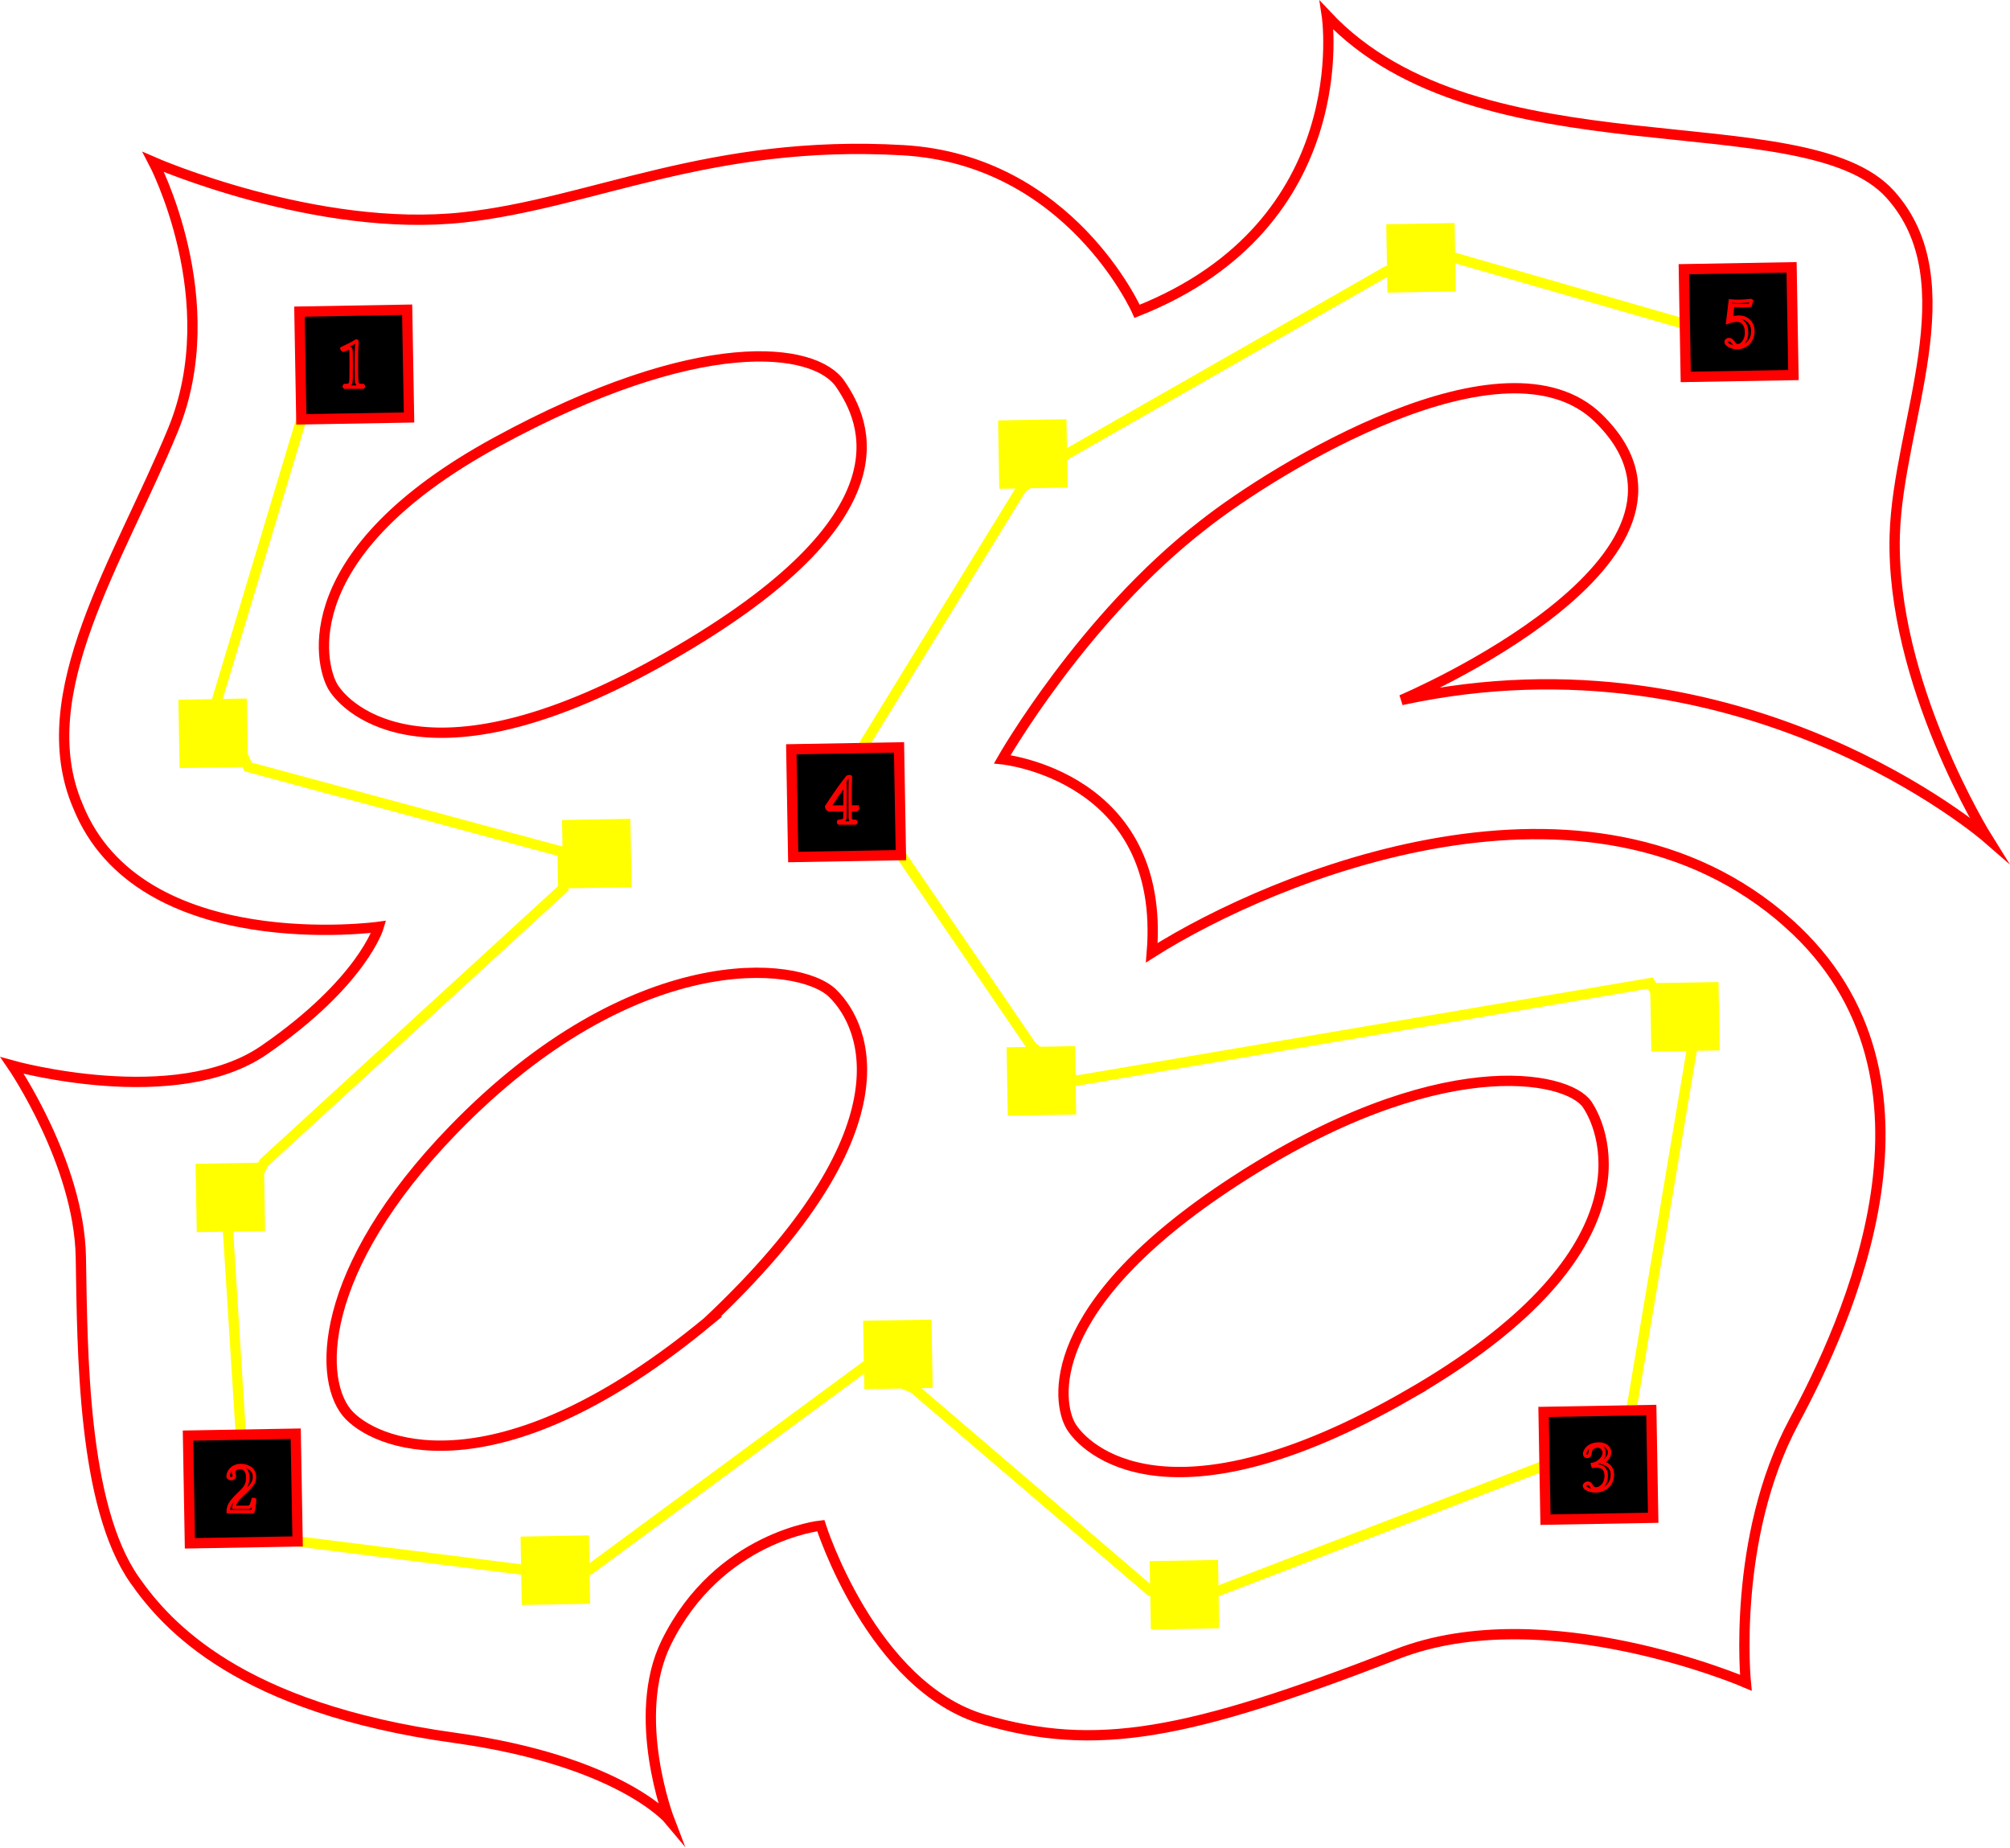
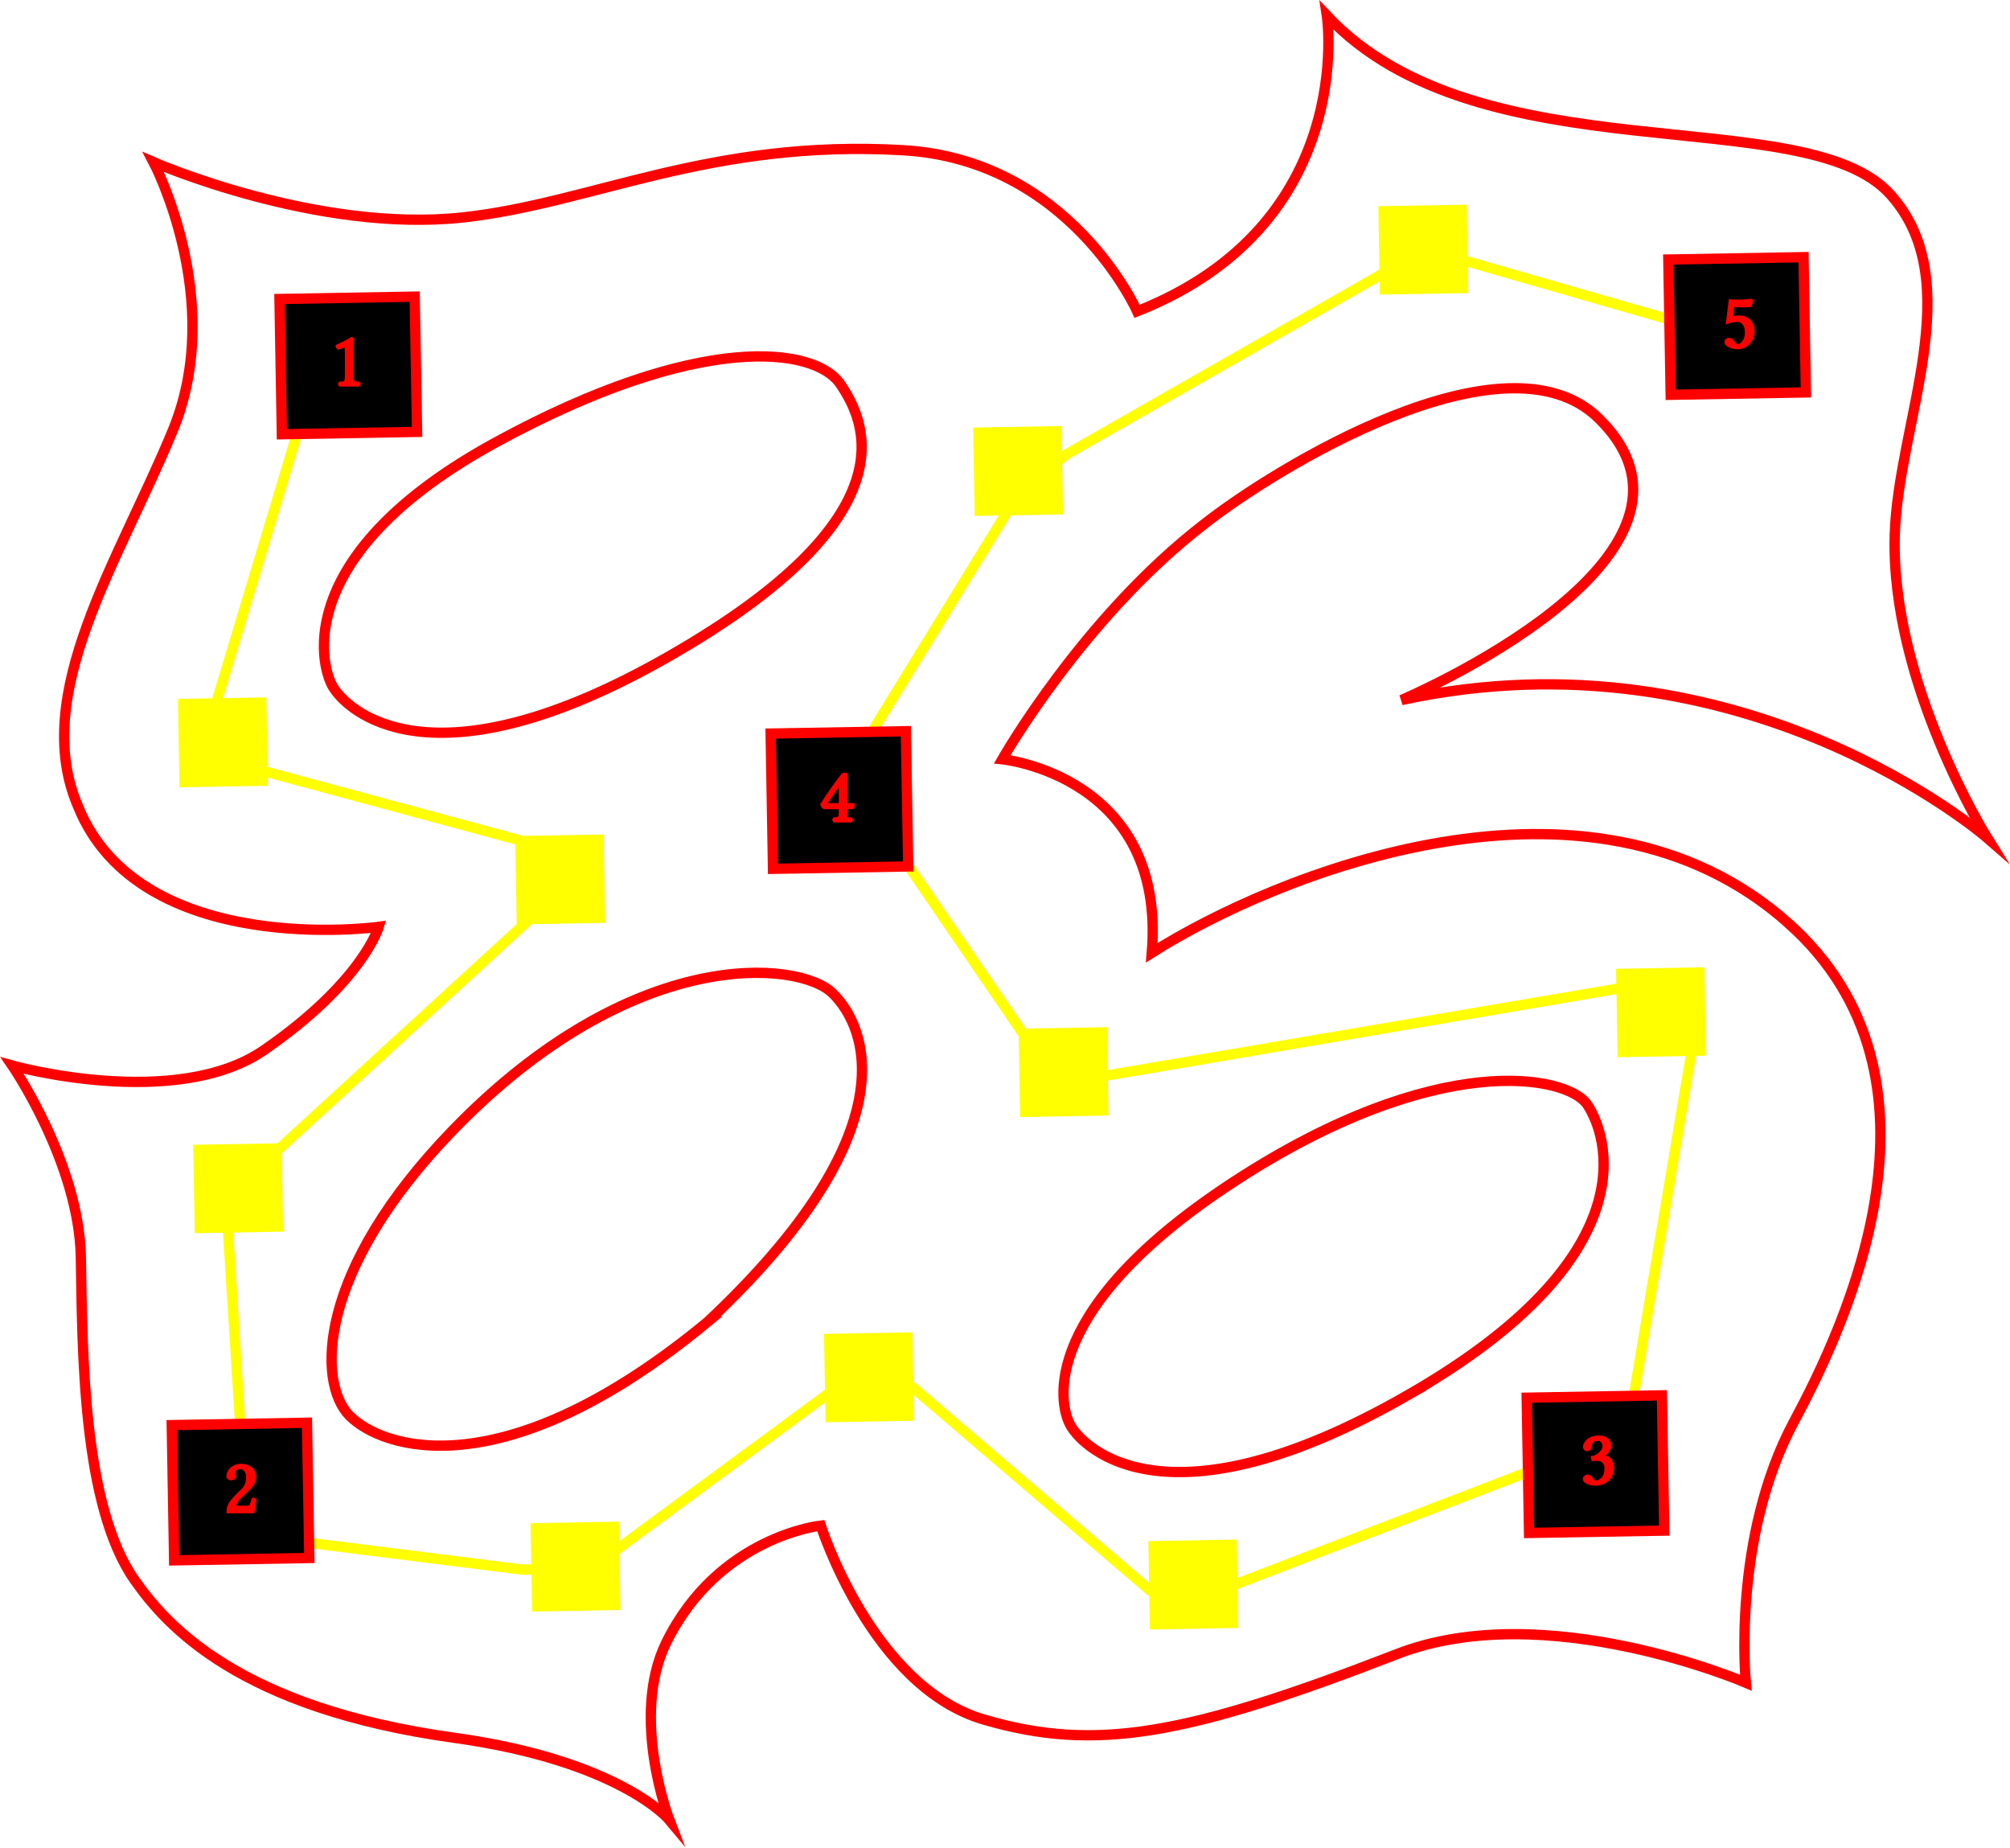
<svg xmlns="http://www.w3.org/2000/svg" viewBox="0 0 585.851 538.287" version="1.1" id="svg55" width="585.851" height="538.287">
  <defs id="defs4">
    <style id="style2">.d,.e,.f{stroke:red;}.d,.e,.f,.g{stroke-miterlimit:10;}.d,.e,.g{fill:none;}.d,.f,.g{stroke-width:3px;}.h{fill:#ff0;}.g{stroke:#ff0;}</style>
  </defs>
  <g id="a" transform="translate(0.0115319,-0.00253224)">
    <polyline class="g" points="87.82 122.2 63.34 203.7 72.28 223.48 163.97 248.25 164.15 258.87 76.93 338.79 66.46 358.91 70.18 417.99" id="polyline6" />
    <polyline class="g" points="86.77 449.18 151.91 457.36 171.85 457.36 251.82 398.43 266.28 404.53 335.26 463.55 355.2 463.55 450.2 427.05 475.46 410.96 493.05 306.2 480.97 286.48 313.51 314.95 300.78 305.03 262.6 249.18 251.24 217.97 297.72 142.3 311.01 132.28 404.28 78.99 424.15 75.18 491.06 94.43" id="polyline8" />
  </g>
  <path class="d" d="m 521.262,269.027 c -58.11,-51.71 -149.9,-14 -185.55,8.6 4.25,-51.57 -43.58,-56.38 -43.58,-56.38 0,0 23.46,-41.23 58.73,-68.42 20.53,-16.2 87.75,-57.6 115.02,-30.99 41.36,40.35 -57.4,82.16 -57.4,82.16 99.81,-21.61 170.76,40.21 170.76,40.21 0,0 -28.25,-45.22 -26.98,-88.35 0.96,-32.71 21.74,-73.6 -1.31,-99.22 -24.96,-27.72 -119.68,-4.67 -164.22,-52.1 0,0 9.18,60.7 -55.3,86.18 0,0 -19.51,-44.11 -68.16,-46.94 -56.49,-3.29 -90.53,15.44 -128.22,19.57 -42.75,4.69 -90.32,-16.11 -90.32,-16.11 0,0 21.23,40.32 5.66,78.12 -15.57,37.81 -41.72,76.79 -27.69,109.53 18.03,44.83 87.69,35.2 87.69,35.2 0,0 -4.63,16.05 -33.39,35.89 -25.85,17.83 -73.43,4.53 -73.43,4.53 0,0 19.51,28.45 19.99,55.83 0.48,27.38 0.43,72.32 15.66,94.07 9.34,13.34 30.6,37.33 93.12,45.98 48.43,6.7 62.75,23.94 62.75,23.94 0,0 -11.54,-30.07 -0.88,-51.72 15.24,-30.94 45.02,-34.04 45.02,-34.04 0,0 14.86,46.93 47.48,56.5 32.63,9.57 59.23,4.69 120.55,-19.09 43.24,-16.77 101.59,8.36 101.59,8.36 0,0 -4.2,-42.11 14.07,-76.15 15.19,-28.29 48.93,-100.12 -1.67,-145.15 z m -314.91,116.09 c -59.62,49.27 -95.06,37 -104.5,27.4 -9.44,-9.59 -9.61,-42.25 30.38,-83.41 52.3,-53.84 100.6,-49.29 110.45,-39.67 10,9.77 22.78,40.09 -36.34,95.68 z m -11.3,-193.9 c -69.52,39.8 -94.13,15.56 -98.05,8.87 -3.91,-6.69 -11.36,-39.09 47.69,-71.27 59.05,-32.18 92.83,-27.82 100.25,-16.88 7.27,10.71 21.34,38.5 -49.89,79.28 z m 215.1,215.44 c -69.52,39.8 -94.13,15.56 -98.05,8.87 -3.91,-6.69 -8.66,-34.57 47.69,-71.27 59.22,-38.57 97.12,-30.89 102.84,-22.38 5.73,8.51 18.75,44 -52.49,84.78 z" id="path11" />
-   <rect class="f" x="85.68" y="92.315" width="31.4" height="31.4" transform="rotate(-1)" id="rect13" />
-   <rect class="f" x="489.347" y="86.999" width="31.4" height="31.4" transform="rotate(-1)" id="rect15" />
-   <rect class="f" x="226.796" y="222.336" width="31.4" height="31.4" transform="rotate(-1)" id="rect17" />
-   <rect class="f" x="442.659" y="419.227" width="31.4" height="31.4" transform="rotate(-1)" id="rect19" />
-   <rect class="f" x="47.49" y="419.225" width="31.4" height="31.4" transform="rotate(-1)" id="rect21" />
-   <rect class="h" x="48.433" y="204.772" width="19.93" height="19.93" transform="rotate(-1)" id="rect23" />
-   <path class="e" d="m 103.932,110.377 c 0.01,0.32 0.03,0.58 0.05,0.78 0.02,0.2 0.07,0.38 0.13,0.54 0.07,0.15 0.14,0.27 0.21,0.35 0.07,0.08 0.19,0.14 0.35,0.19 0.16,0.05 0.33,0.08 0.48,0.1 0.16,0.01 0.38,0.02 0.68,0.02 0.06,0.06 0.1,0.14 0.1,0.23 0,0.09 -0.03,0.17 -0.1,0.23 h -5.39 c -0.06,-0.06 -0.1,-0.14 -0.1,-0.23 0,-0.09 0.03,-0.17 0.1,-0.23 0.29,0 0.52,0 0.68,-0.02 0.16,-0.01 0.32,-0.05 0.48,-0.1 0.16,-0.05 0.28,-0.11 0.35,-0.19 0.07,-0.08 0.14,-0.2 0.21,-0.35 0.07,-0.15 0.11,-0.33 0.13,-0.54 0.02,-0.2 0.04,-0.46 0.05,-0.78 0.02,-0.65 0.03,-1.9 0.03,-3.75 0,-1.85 -0.01,-3.21 -0.03,-3.87 -0.01,-0.44 -0.05,-0.76 -0.11,-0.97 -0.06,-0.21 -0.17,-0.31 -0.33,-0.31 -0.39,0 -1.02,0.19 -1.91,0.56 -0.2,-0.13 -0.31,-0.29 -0.33,-0.48 1.89,-0.88 3.31,-1.61 4.25,-2.2 0.09,0 0.13,0.04 0.13,0.11 -0.03,0.28 -0.07,1.26 -0.13,2.95 -0.02,0.65 -0.03,1.98 -0.03,3.99 0,2.01 0.01,3.34 0.03,3.99 z" id="path25" />
-   <path class="e" d="m 66.472,430.177 c 0,-0.34 0.08,-0.69 0.25,-1.05 0.16,-0.36 0.4,-0.69 0.7,-1 0.3,-0.31 0.7,-0.57 1.19,-0.77 0.49,-0.2 1.03,-0.3 1.61,-0.3 0.47,0 0.92,0.06 1.38,0.19 0.46,0.13 0.87,0.32 1.26,0.58 0.39,0.26 0.71,0.61 0.95,1.05 0.24,0.44 0.36,0.95 0.36,1.51 0,0.4 -0.05,0.77 -0.15,1.11 -0.1,0.34 -0.27,0.67 -0.5,1 -0.23,0.33 -0.45,0.61 -0.66,0.83 -0.21,0.22 -0.5,0.52 -0.89,0.9 l -2.22,2.14 c -0.1,0.1 -0.26,0.29 -0.48,0.56 -0.22,0.27 -0.47,0.65 -0.74,1.13 -0.27,0.48 -0.41,0.88 -0.41,1.19 h 4.15 c 0.38,0 0.68,-0.18 0.9,-0.54 0.22,-0.36 0.43,-0.96 0.63,-1.79 0.15,-0.03 0.29,0.01 0.42,0.12 -0.01,0.36 -0.07,0.89 -0.17,1.59 -0.1,0.7 -0.22,1.32 -0.35,1.86 h -7.18 c 0,-0.71 0.16,-1.38 0.49,-2.03 0.33,-0.65 1,-1.49 2.01,-2.51 l 1.63,-1.6 c 0.61,-0.62 1.02,-1.23 1.25,-1.83 0.22,-0.6 0.33,-1.28 0.33,-2.04 0,-0.5 -0.07,-0.95 -0.21,-1.33 -0.14,-0.39 -0.33,-0.69 -0.55,-0.9 -0.22,-0.21 -0.46,-0.37 -0.69,-0.48 -0.23,-0.11 -0.46,-0.16 -0.67,-0.16 -0.38,0 -0.71,0.05 -1,0.16 -0.29,0.11 -0.5,0.25 -0.65,0.41 -0.15,0.17 -0.25,0.34 -0.32,0.5 -0.07,0.17 -0.1,0.33 -0.1,0.48 0,0.06 0.03,0.16 0.09,0.3 0.06,0.13 0.09,0.21 0.1,0.23 0.06,0.2 0.09,0.35 0.09,0.44 0,0.2 -0.1,0.38 -0.31,0.53 -0.21,0.15 -0.41,0.23 -0.61,0.23 -0.24,0 -0.45,-0.06 -0.62,-0.18 -0.17,-0.12 -0.26,-0.29 -0.26,-0.52 z" id="path27" />
-   <path class="e" d="m 465.582,421.357 c -0.12,0 -0.27,0.02 -0.43,0.06 -0.17,0.04 -0.35,0.11 -0.55,0.2 -0.2,0.1 -0.38,0.21 -0.54,0.35 -0.16,0.14 -0.3,0.32 -0.41,0.54 -0.11,0.23 -0.17,0.47 -0.17,0.74 0,0.27 -0.07,0.52 -0.21,0.77 -0.14,0.25 -0.36,0.38 -0.64,0.38 -0.24,0 -0.43,-0.08 -0.56,-0.24 -0.13,-0.16 -0.19,-0.33 -0.19,-0.52 0,-0.16 0.04,-0.36 0.12,-0.57 0.08,-0.21 0.22,-0.46 0.42,-0.74 0.2,-0.27 0.46,-0.52 0.76,-0.74 0.3,-0.22 0.7,-0.41 1.2,-0.56 0.5,-0.15 1.06,-0.23 1.67,-0.23 0.53,0 1,0.08 1.42,0.23 0.42,0.15 0.74,0.35 0.97,0.59 0.23,0.24 0.4,0.49 0.52,0.75 0.12,0.26 0.17,0.51 0.17,0.76 0,0.24 -0.02,0.45 -0.06,0.63 -0.04,0.18 -0.12,0.41 -0.25,0.68 -0.13,0.27 -0.35,0.56 -0.67,0.85 -0.32,0.3 -0.73,0.6 -1.22,0.92 l 0.02,0.04 c 0.36,0.06 0.7,0.16 1.03,0.31 0.33,0.15 0.64,0.36 0.95,0.62 0.31,0.26 0.55,0.62 0.74,1.06 0.19,0.44 0.28,0.95 0.28,1.52 0,0.94 -0.23,1.77 -0.69,2.49 -0.46,0.72 -1.07,1.27 -1.82,1.64 -0.75,0.37 -1.56,0.56 -2.44,0.56 -0.45,0 -0.92,-0.06 -1.4,-0.18 -0.48,-0.12 -0.9,-0.3 -1.25,-0.53 -0.35,-0.23 -0.52,-0.49 -0.52,-0.77 0,-0.18 0.1,-0.35 0.29,-0.52 0.19,-0.16 0.4,-0.25 0.63,-0.25 0.37,0 0.68,0.19 0.95,0.57 l 0.15,0.27 c 0.08,0.14 0.15,0.24 0.21,0.31 0.06,0.07 0.15,0.15 0.26,0.25 0.11,0.1 0.25,0.17 0.41,0.22 0.16,0.05 0.35,0.07 0.56,0.07 0.17,0 0.37,-0.04 0.6,-0.11 0.23,-0.07 0.47,-0.21 0.74,-0.4 0.27,-0.19 0.51,-0.42 0.74,-0.7 0.23,-0.28 0.41,-0.64 0.56,-1.1 0.15,-0.46 0.23,-0.96 0.23,-1.51 0,-1.92 -0.97,-2.88 -2.9,-2.88 -0.38,0 -0.69,0.01 -0.95,0.04 l -0.12,-0.48 c 0.62,-0.1 1.2,-0.35 1.74,-0.75 0.54,-0.4 0.95,-0.83 1.23,-1.29 0.28,-0.46 0.42,-0.88 0.42,-1.26 0,-0.64 -0.2,-1.16 -0.6,-1.54 -0.4,-0.38 -0.86,-0.58 -1.38,-0.58 z" id="path29" />
-   <path class="e" d="m 249.632,235.187 c 0.22,0 0.33,0.12 0.33,0.35 0,0.13 -0.06,0.24 -0.19,0.33 -0.13,0.09 -0.28,0.13 -0.44,0.13 h -1.55 c 0,1.08 0,1.84 0.02,2.25 0,0.15 0.02,0.28 0.05,0.39 0.02,0.11 0.05,0.2 0.08,0.27 0.03,0.08 0.08,0.14 0.17,0.19 0.08,0.05 0.15,0.1 0.2,0.12 0.05,0.03 0.15,0.05 0.29,0.08 0.14,0.02 0.25,0.04 0.33,0.05 0.08,0.01 0.22,0.02 0.43,0.02 0.06,0.06 0.1,0.14 0.1,0.23 0,0.09 -0.03,0.17 -0.1,0.23 h -4.84 c -0.06,-0.06 -0.1,-0.15 -0.1,-0.25 0,-0.1 0.03,-0.19 0.1,-0.25 0.2,-0.01 0.35,-0.03 0.46,-0.04 0.11,-0.01 0.24,-0.03 0.4,-0.06 0.16,-0.03 0.28,-0.07 0.37,-0.12 0.09,-0.05 0.18,-0.11 0.27,-0.19 0.09,-0.08 0.16,-0.18 0.2,-0.3 0.04,-0.12 0.07,-0.26 0.08,-0.42 0.01,-0.41 0.02,-1.15 0.02,-2.21 h -4.51 c -0.45,0 -0.74,-0.31 -0.86,-0.92 0.98,-1.54 2.04,-3.12 3.19,-4.74 1.14,-1.62 2.07,-2.86 2.78,-3.74 0.14,-0.16 0.26,-0.24 0.35,-0.24 h 0.55 l 0.04,0.04 c 0,0.05 -0.01,0.17 -0.02,0.36 0,0.19 0,0.45 0,0.79 0,0.34 0,0.66 -0.02,0.98 -0.04,0.8 -0.05,3.02 -0.03,6.65 h 1.86 z m -3.31,0 c 0.01,-3.67 0,-5.91 -0.03,-6.71 -1.75,2.4 -3.28,4.64 -4.58,6.71 z" id="path31" />
-   <path class="e" d="m 509.062,96.867 c 0,-1.14 -0.26,-2.02 -0.77,-2.64 -0.52,-0.62 -1.15,-0.93 -1.91,-0.93 -0.93,0 -1.86,0.18 -2.79,0.53 l 0.74,-6.11 c 0.86,0.07 1.65,0.11 2.37,0.11 0.87,0 2.08,-0.08 3.61,-0.24 l 0.16,0.09 -0.35,1.28 c -0.9,0.09 -1.67,0.13 -2.31,0.13 -0.64,0 -1.57,-0.06 -2.79,-0.19 l -0.44,3.89 c 0.23,-0.09 0.57,-0.17 1.03,-0.24 0.46,-0.08 0.91,-0.11 1.34,-0.11 0.79,0 1.5,0.19 2.11,0.57 0.61,0.38 1.07,0.87 1.38,1.48 0.31,0.61 0.46,1.27 0.46,2 0,1.39 -0.44,2.54 -1.32,3.44 -0.88,0.91 -2,1.36 -3.36,1.36 -0.42,0 -0.87,-0.07 -1.35,-0.22 -0.48,-0.15 -0.89,-0.35 -1.24,-0.61 -0.35,-0.26 -0.52,-0.54 -0.52,-0.82 0,-0.21 0.08,-0.37 0.25,-0.5 0.16,-0.12 0.36,-0.19 0.58,-0.19 0.39,0 0.76,0.24 1.13,0.71 0.03,0.04 0.09,0.13 0.19,0.27 0.1,0.14 0.17,0.25 0.23,0.31 0.06,0.06 0.14,0.14 0.25,0.24 0.11,0.1 0.23,0.17 0.35,0.2 0.13,0.04 0.27,0.06 0.43,0.06 0.67,0 1.26,-0.38 1.78,-1.14 0.52,-0.76 0.78,-1.66 0.78,-2.7 z" id="path33" />
-   <rect class="h" x="159.608" y="241.772" width="19.93" height="19.93" transform="rotate(-1)" id="rect35" />
-   <rect class="h" x="51.071" y="340.081" width="19.93" height="19.93" transform="rotate(-1)" id="rect37" />
-   <rect class="h" x="143.892" y="450.348" width="19.93" height="19.93" transform="rotate(-1)" id="rect39" />
-   <rect class="h" x="244.821" y="389.207" width="19.93" height="19.93" transform="rotate(-1)" id="rect41" />
-   <rect class="h" x="327.096" y="460.696" width="19.93" height="19.93" transform="rotate(-1)" id="rect43" />
-   <rect class="h" x="475.891" y="294.857" width="19.93" height="19.93" transform="rotate(-1)" id="rect45" />
-   <rect class="h" x="288.019" y="310.261" width="19.93" height="19.93" transform="rotate(-1)" id="rect47" />
-   <rect class="h" x="288.729" y="127.567" width="19.93" height="19.93" transform="rotate(-1)" id="rect49" />
-   <rect class="h" x="402.845" y="72.385" width="19.93" height="19.93" transform="rotate(-1)" id="rect51" />
+   <rect class="f" x="79.928" y="88.536" width="39.419" height="39.419" transform="rotate(-1)" id="rect13" />
+   <rect class="f" x="484.866" y="84.102" width="39.419" height="39.419" transform="rotate(-1)" id="rect15" />
+   <rect class="f" x="220.851" y="217.65" width="39.419" height="39.419" transform="rotate(-1)" id="rect17" />
+   <rect class="f" x="437.804" y="414.999" width="39.419" height="39.419" transform="rotate(-1)" id="rect19" />
+   <rect class="f" x="42.806" y="416.091" width="39.419" height="39.419" transform="rotate(-1)" id="rect21" />
+   <rect class="h" x="48.3" y="204.545" width="25.757" height="25.757" transform="rotate(-1)" id="rect23" style="stroke-width:1.292" />
+   <path class="e" d="m 102.593,109.708 c 0.01,0.32 0.03,0.58 0.05,0.78 0.02,0.2 0.07,0.38 0.13,0.54 0.07,0.15 0.14,0.27 0.21,0.35 0.07,0.08 0.19,0.14 0.35,0.19 0.16,0.05 0.33,0.08 0.48,0.1 0.16,0.01 0.38,0.02 0.68,0.02 0.06,0.06 0.1,0.14 0.1,0.23 0,0.09 -0.03,0.17 -0.1,0.23 h -5.39 c -0.06,-0.06 -0.1,-0.14 -0.1,-0.23 0,-0.09 0.03,-0.17 0.1,-0.23 0.29,0 0.52,0 0.68,-0.02 0.16,-0.01 0.32,-0.05 0.48,-0.1 0.16,-0.05 0.28,-0.11 0.35,-0.19 0.07,-0.08 0.14,-0.2 0.21,-0.35 0.07,-0.15 0.11,-0.33 0.13,-0.54 0.02,-0.2 0.04,-0.46 0.05,-0.78 0.02,-0.65 0.03,-1.9 0.03,-3.75 0,-1.85 -0.01,-3.21 -0.03,-3.87 -0.01,-0.44 -0.05,-0.76 -0.11,-0.97 -0.06,-0.21 -0.17,-0.31 -0.33,-0.31 -0.39,0 -1.02,0.19 -1.91,0.56 -0.2,-0.13 -0.31,-0.29 -0.33,-0.48 1.89,-0.88 3.31,-1.61 4.25,-2.2 0.09,0 0.13,0.04 0.13,0.11 -0.03,0.28 -0.07,1.26 -0.13,2.95 -0.02,0.65 -0.03,1.98 -0.03,3.99 0,2.01 0.01,3.34 0.03,3.99 z" id="path25" style="fill:#ff0000" />
+   <path class="e" d="m 66.472,430.177 c 0,-0.34 0.08,-0.69 0.25,-1.05 0.16,-0.36 0.4,-0.69 0.7,-1 0.3,-0.31 0.7,-0.57 1.19,-0.77 0.49,-0.2 1.03,-0.3 1.61,-0.3 0.47,0 0.92,0.06 1.38,0.19 0.46,0.13 0.87,0.32 1.26,0.58 0.39,0.26 0.71,0.61 0.95,1.05 0.24,0.44 0.36,0.95 0.36,1.51 0,0.4 -0.05,0.77 -0.15,1.11 -0.1,0.34 -0.27,0.67 -0.5,1 -0.23,0.33 -0.45,0.61 -0.66,0.83 -0.21,0.22 -0.5,0.52 -0.89,0.9 l -2.22,2.14 c -0.1,0.1 -0.26,0.29 -0.48,0.56 -0.22,0.27 -0.47,0.65 -0.74,1.13 -0.27,0.48 -0.41,0.88 -0.41,1.19 h 4.15 c 0.38,0 0.68,-0.18 0.9,-0.54 0.22,-0.36 0.43,-0.96 0.63,-1.79 0.15,-0.03 0.29,0.01 0.42,0.12 -0.01,0.36 -0.07,0.89 -0.17,1.59 -0.1,0.7 -0.22,1.32 -0.35,1.86 h -7.18 c 0,-0.71 0.16,-1.38 0.49,-2.03 0.33,-0.65 1,-1.49 2.01,-2.51 l 1.63,-1.6 c 0.61,-0.62 1.02,-1.23 1.25,-1.83 0.22,-0.6 0.33,-1.28 0.33,-2.04 0,-0.5 -0.07,-0.95 -0.21,-1.33 -0.14,-0.39 -0.33,-0.69 -0.55,-0.9 -0.22,-0.21 -0.46,-0.37 -0.69,-0.48 -0.23,-0.11 -0.46,-0.16 -0.67,-0.16 -0.38,0 -0.71,0.05 -1,0.16 -0.29,0.11 -0.5,0.25 -0.65,0.41 -0.15,0.17 -0.25,0.34 -0.32,0.5 -0.07,0.17 -0.1,0.33 -0.1,0.48 0,0.06 0.03,0.16 0.09,0.3 0.06,0.13 0.09,0.21 0.1,0.23 0.06,0.2 0.09,0.35 0.09,0.44 0,0.2 -0.1,0.38 -0.31,0.53 -0.21,0.15 -0.41,0.23 -0.61,0.23 -0.24,0 -0.45,-0.06 -0.62,-0.18 -0.17,-0.12 -0.26,-0.29 -0.26,-0.52 z" id="path27" style="fill:#ff0000" />
+   <path class="e" d="m 465.582,419.357 c -0.12,0 -0.27,0.02 -0.43,0.06 -0.17,0.04 -0.35,0.11 -0.55,0.2 -0.2,0.1 -0.38,0.21 -0.54,0.35 -0.16,0.14 -0.3,0.32 -0.41,0.54 -0.11,0.23 -0.17,0.47 -0.17,0.74 0,0.27 -0.07,0.52 -0.21,0.77 -0.14,0.25 -0.36,0.38 -0.64,0.38 -0.24,0 -0.43,-0.08 -0.56,-0.24 -0.13,-0.16 -0.19,-0.33 -0.19,-0.52 0,-0.16 0.04,-0.36 0.12,-0.57 0.08,-0.21 0.22,-0.46 0.42,-0.74 0.2,-0.27 0.46,-0.52 0.76,-0.74 0.3,-0.22 0.7,-0.41 1.2,-0.56 0.5,-0.15 1.06,-0.23 1.67,-0.23 0.53,0 1,0.08 1.42,0.23 0.42,0.15 0.74,0.35 0.97,0.59 0.23,0.24 0.4,0.49 0.52,0.75 0.12,0.26 0.17,0.51 0.17,0.76 0,0.24 -0.02,0.45 -0.06,0.63 -0.04,0.18 -0.12,0.41 -0.25,0.68 -0.13,0.27 -0.35,0.56 -0.67,0.85 -0.32,0.3 -0.73,0.6 -1.22,0.92 l 0.02,0.04 c 0.36,0.06 0.7,0.16 1.03,0.31 0.33,0.15 0.64,0.36 0.95,0.62 0.31,0.26 0.55,0.62 0.74,1.06 0.19,0.44 0.28,0.95 0.28,1.52 0,0.94 -0.23,1.77 -0.69,2.49 -0.46,0.72 -1.07,1.27 -1.82,1.64 -0.75,0.37 -1.56,0.56 -2.44,0.56 -0.45,0 -0.92,-0.06 -1.4,-0.18 -0.48,-0.12 -0.9,-0.3 -1.25,-0.53 -0.35,-0.23 -0.52,-0.49 -0.52,-0.77 0,-0.18 0.1,-0.35 0.29,-0.52 0.19,-0.16 0.4,-0.25 0.63,-0.25 0.37,0 0.68,0.19 0.95,0.57 l 0.15,0.27 c 0.08,0.14 0.15,0.24 0.21,0.31 0.06,0.07 0.15,0.15 0.26,0.25 0.11,0.1 0.25,0.17 0.41,0.22 0.16,0.05 0.35,0.07 0.56,0.07 0.17,0 0.37,-0.04 0.6,-0.11 0.23,-0.07 0.47,-0.21 0.74,-0.4 0.27,-0.19 0.51,-0.42 0.74,-0.7 0.23,-0.28 0.41,-0.64 0.56,-1.1 0.15,-0.46 0.23,-0.96 0.23,-1.51 0,-1.92 -0.97,-2.88 -2.9,-2.88 -0.38,0 -0.69,0.01 -0.95,0.04 l -0.12,-0.48 c 0.62,-0.1 1.2,-0.35 1.74,-0.75 0.54,-0.4 0.95,-0.83 1.23,-1.29 0.28,-0.46 0.42,-0.88 0.42,-1.26 0,-0.64 -0.2,-1.16 -0.6,-1.54 -0.4,-0.38 -0.86,-0.58 -1.38,-0.58 z" id="path29" style="fill:#ff0000" />
+   <path class="e" d="m 248.301,234.526 c 0.22,0 0.33,0.12 0.33,0.35 0,0.13 -0.06,0.24 -0.19,0.33 -0.13,0.09 -0.28,0.13 -0.44,0.13 h -1.55 c 0,1.08 0,1.84 0.02,2.25 0,0.15 0.02,0.28 0.05,0.39 0.02,0.11 0.05,0.2 0.08,0.27 0.03,0.08 0.08,0.14 0.17,0.19 0.08,0.05 0.15,0.1 0.2,0.12 0.05,0.03 0.15,0.05 0.29,0.08 0.14,0.02 0.25,0.04 0.33,0.05 0.08,0.01 0.22,0.02 0.43,0.02 0.06,0.06 0.1,0.14 0.1,0.23 0,0.09 -0.03,0.17 -0.1,0.23 h -4.84 c -0.06,-0.06 -0.1,-0.15 -0.1,-0.25 0,-0.1 0.03,-0.19 0.1,-0.25 0.2,-0.01 0.35,-0.03 0.46,-0.04 0.11,-0.01 0.24,-0.03 0.4,-0.06 0.16,-0.03 0.28,-0.07 0.37,-0.12 0.09,-0.05 0.18,-0.11 0.27,-0.19 0.09,-0.08 0.16,-0.18 0.2,-0.3 0.04,-0.12 0.07,-0.26 0.08,-0.42 0.01,-0.41 0.02,-1.15 0.02,-2.21 h -4.51 c -0.45,0 -0.74,-0.31 -0.86,-0.92 0.98,-1.54 2.04,-3.12 3.19,-4.74 1.14,-1.62 2.07,-2.86 2.78,-3.74 0.14,-0.16 0.26,-0.24 0.35,-0.24 h 0.55 l 0.04,0.04 c 0,0.05 -0.01,0.17 -0.02,0.36 0,0.19 0,0.45 0,0.79 0,0.34 0,0.66 -0.02,0.98 -0.04,0.8 -0.05,3.02 -0.03,6.65 h 1.86 z m -3.31,0 c 0.01,-3.67 0,-5.91 -0.03,-6.71 -1.75,2.4 -3.28,4.64 -4.58,6.71 z" id="path31" style="fill:#ff0000" />
+   <path class="e" d="m 509.062,96.867 c 0,-1.14 -0.26,-2.02 -0.77,-2.64 -0.52,-0.62 -1.15,-0.93 -1.91,-0.93 -0.93,0 -1.86,0.18 -2.79,0.53 l 0.74,-6.11 c 0.86,0.07 1.65,0.11 2.37,0.11 0.87,0 2.08,-0.08 3.61,-0.24 l 0.16,0.09 -0.35,1.28 c -0.9,0.09 -1.67,0.13 -2.31,0.13 -0.64,0 -1.57,-0.06 -2.79,-0.19 l -0.44,3.89 c 0.23,-0.09 0.57,-0.17 1.03,-0.24 0.46,-0.08 0.91,-0.11 1.34,-0.11 0.79,0 1.5,0.19 2.11,0.57 0.61,0.38 1.07,0.87 1.38,1.48 0.31,0.61 0.46,1.27 0.46,2 0,1.39 -0.44,2.54 -1.32,3.44 -0.88,0.91 -2,1.36 -3.36,1.36 -0.42,0 -0.87,-0.07 -1.35,-0.22 -0.48,-0.15 -0.89,-0.35 -1.24,-0.61 -0.35,-0.26 -0.52,-0.54 -0.52,-0.82 0,-0.21 0.08,-0.37 0.25,-0.5 0.16,-0.12 0.36,-0.19 0.58,-0.19 0.39,0 0.76,0.24 1.13,0.71 0.03,0.04 0.09,0.13 0.19,0.27 0.1,0.14 0.17,0.25 0.23,0.31 0.06,0.06 0.14,0.14 0.25,0.24 0.11,0.1 0.23,0.17 0.35,0.2 0.13,0.04 0.27,0.06 0.43,0.06 0.67,0 1.26,-0.38 1.78,-1.14 0.52,-0.76 0.78,-1.66 0.78,-2.7 z" id="path33" style="fill:#ff0000" />
+   <rect class="h" x="145.889" y="246.202" width="25.757" height="25.757" transform="rotate(-1)" id="rect35" style="stroke-width:1.292" />
+   <rect class="h" x="50.484" y="334.534" width="25.757" height="25.757" transform="rotate(-1)" id="rect37" style="stroke-width:1.292" />
+   <rect class="h" x="146.874" y="446.499" width="25.757" height="25.757" transform="rotate(-1)" id="rect39" style="stroke-width:1.292" />
+   <rect class="h" x="233.349" y="392.828" width="25.757" height="25.757" transform="rotate(-1)" id="rect41" style="stroke-width:1.292" />
+   <rect class="h" x="326.818" y="454.863" width="25.757" height="25.757" transform="rotate(-1)" id="rect43" style="stroke-width:1.292" />
+   <rect class="h" x="466.021" y="290.496" width="25.757" height="25.757" transform="rotate(-1)" id="rect45" style="stroke-width:1.292" />
+   <rect class="h" x="291.609" y="304.902" width="25.757" height="25.757" transform="rotate(-1)" id="rect47" style="stroke-width:1.292" />
+   <rect class="h" x="281.423" y="129.528" width="25.757" height="25.757" transform="rotate(-1)" id="rect49" style="stroke-width:1.292" />
+   <rect class="h" x="400.628" y="67.091" width="25.757" height="25.757" transform="rotate(-1)" id="rect51" style="stroke-width:1.292" />
</svg>
